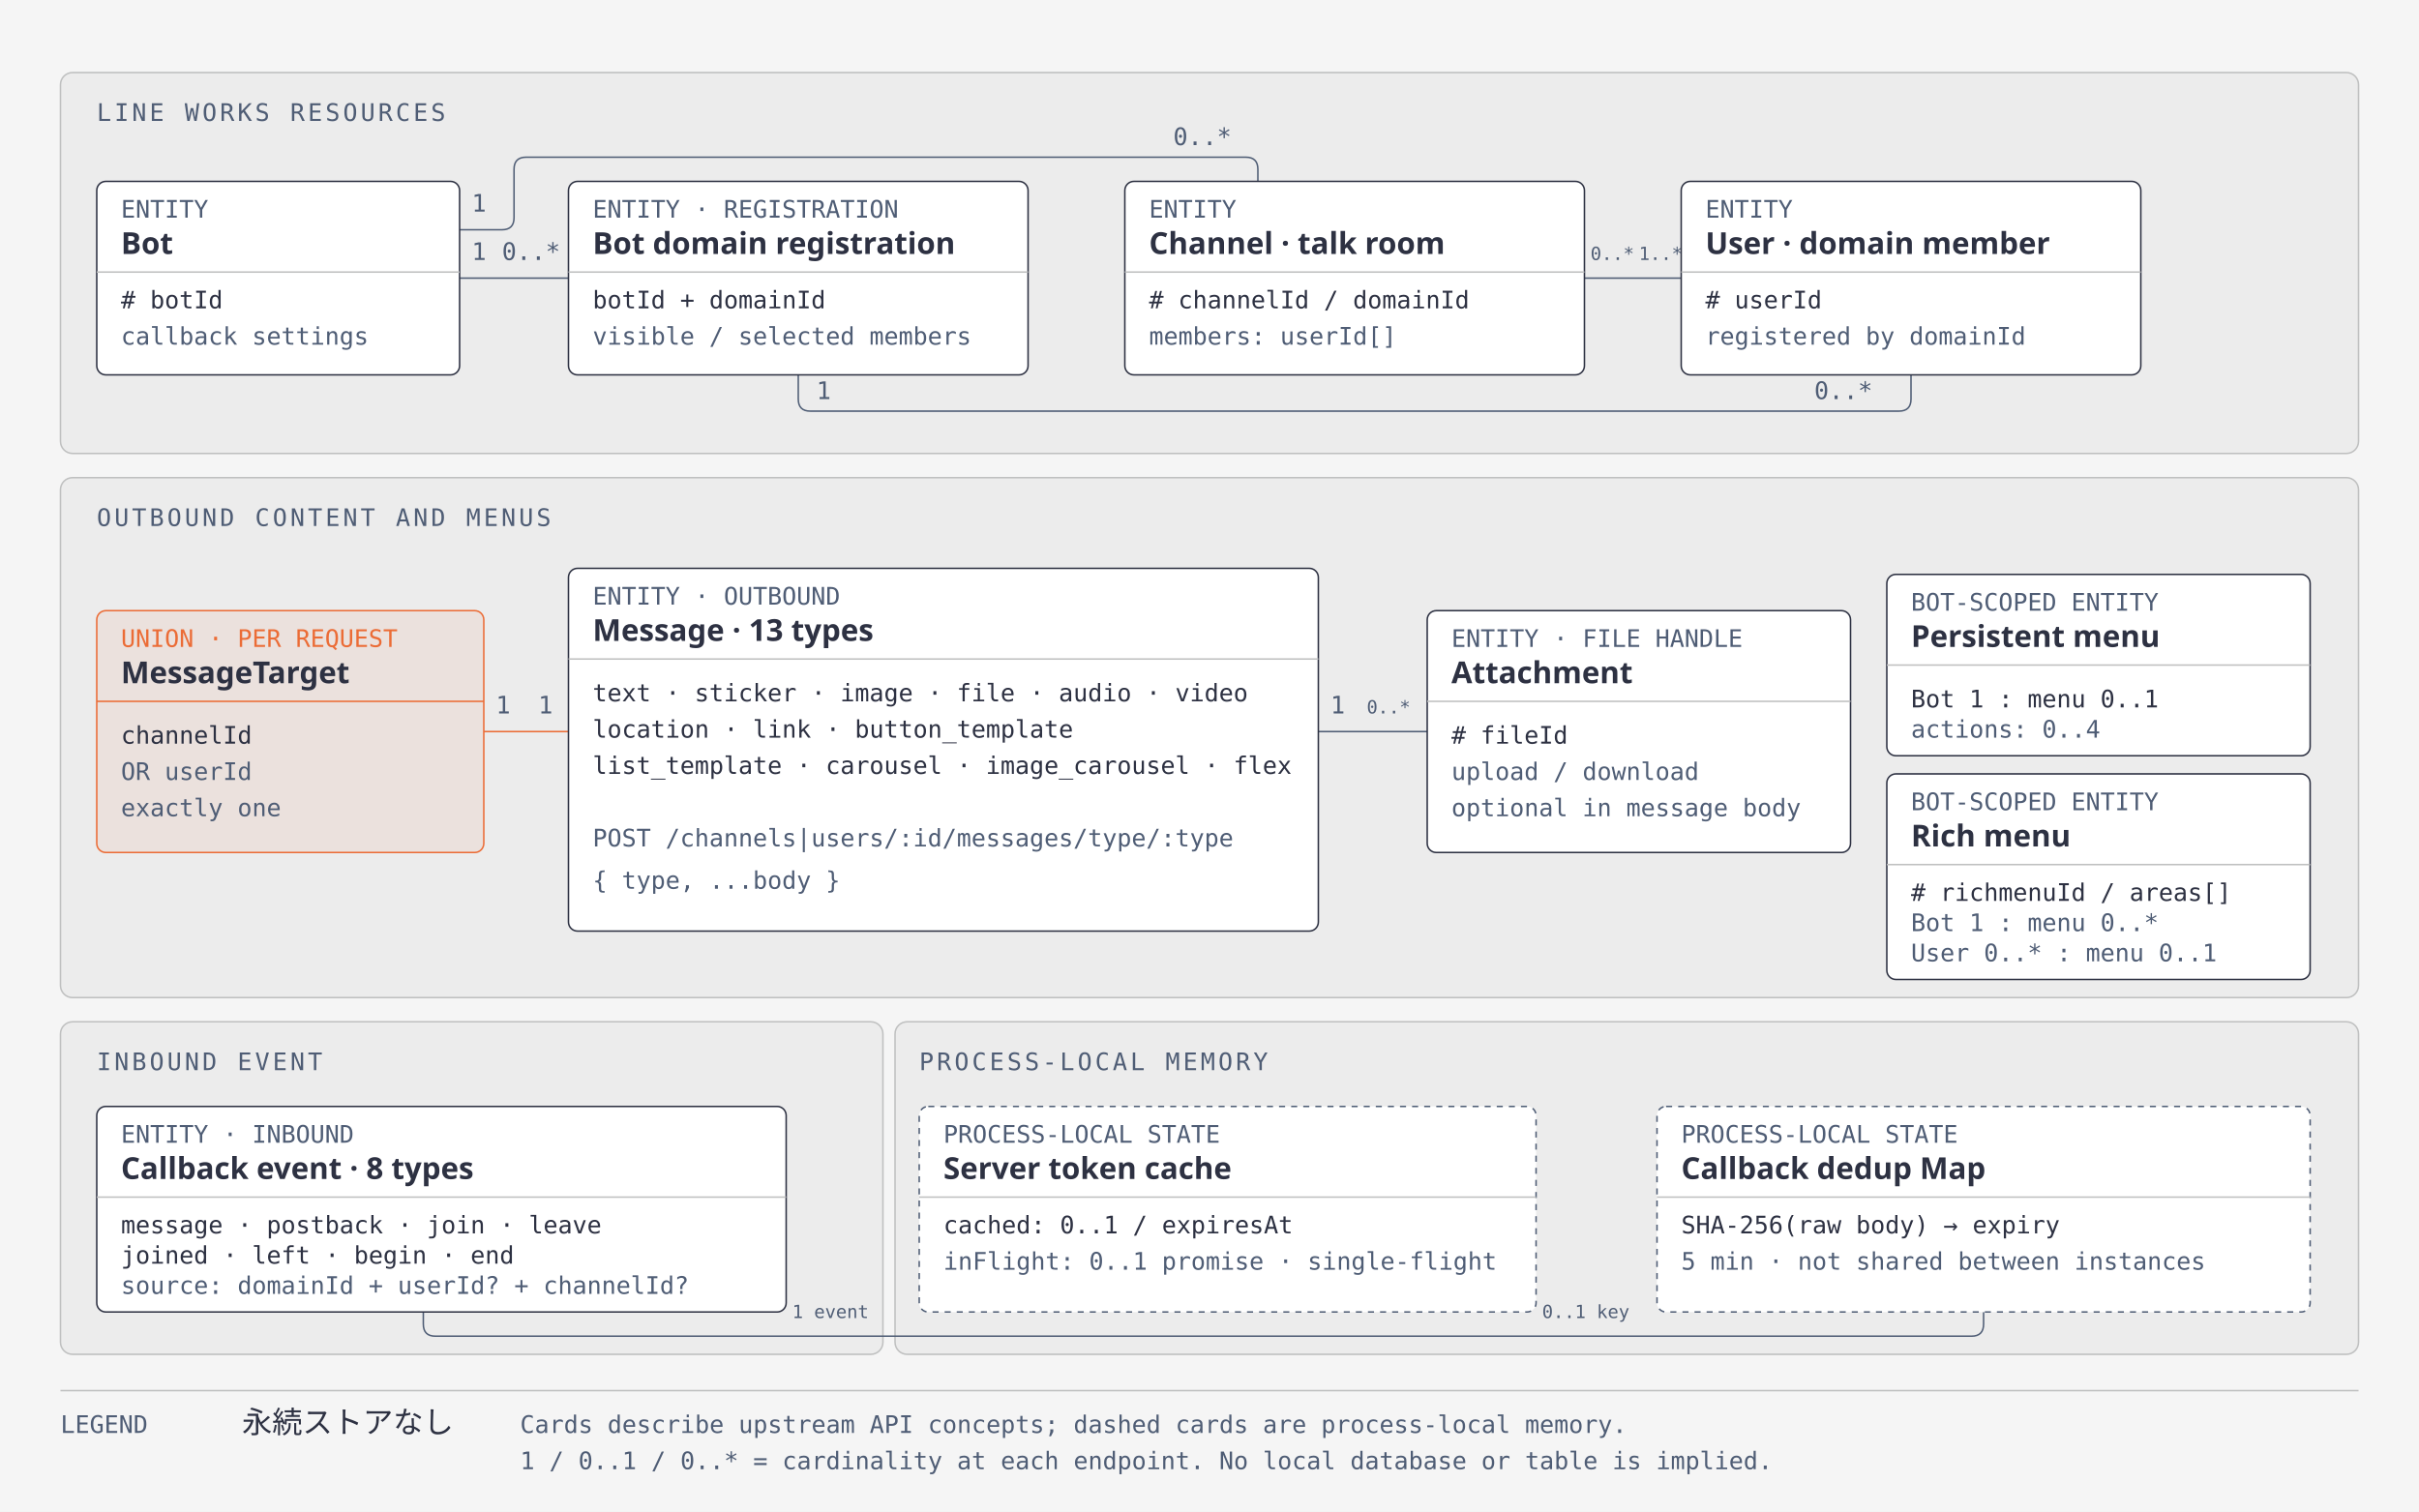
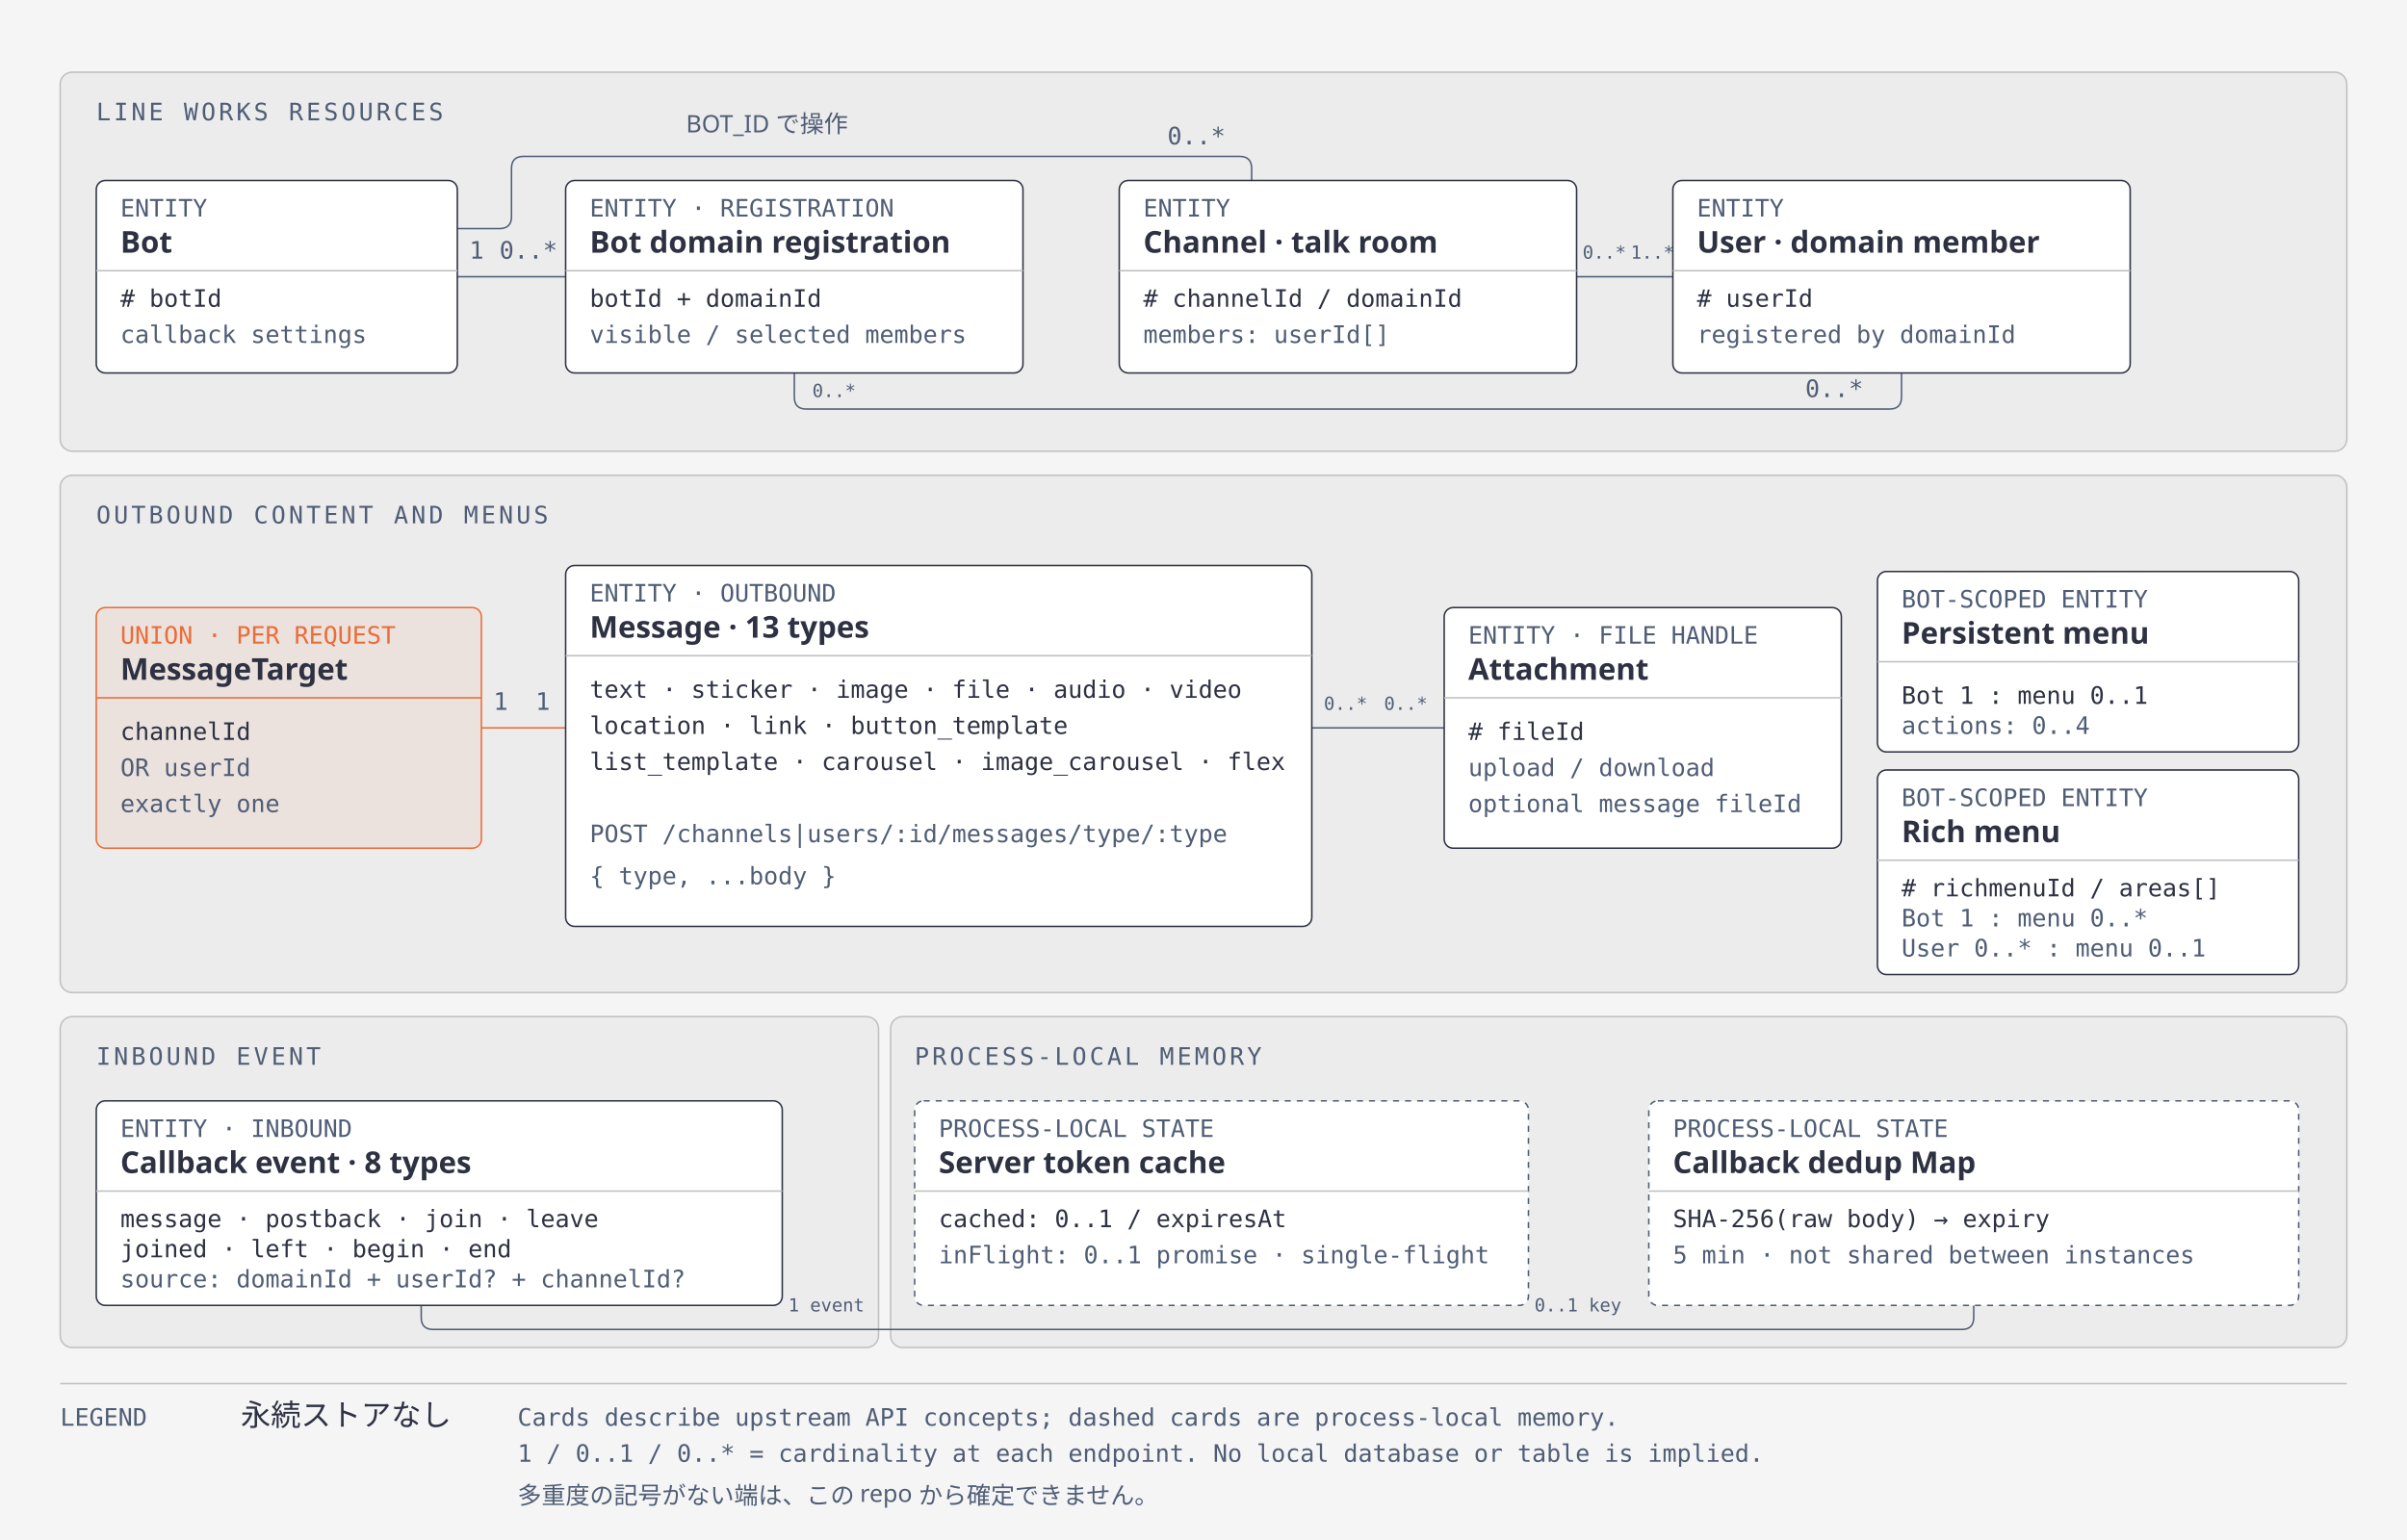
- <svg xmlns="http://www.w3.org/2000/svg" viewBox="0 0 1600 1000" role="img" aria-labelledby="entity-model-title entity-model-desc">
+ <svg xmlns="http://www.w3.org/2000/svg" viewBox="0 0 1600 1024" role="img" aria-labelledby="entity-model-title entity-model-desc">
  <defs>
    <marker id="arrow" markerWidth="8" markerHeight="6" refX="7" refY="3" orient="auto">
      <polygon points="0 0, 8 3, 0 6" fill="#4f5d75" />
    </marker>
    <marker id="arrow-accent" markerWidth="8" markerHeight="6" refX="7" refY="3" orient="auto">
      <polygon points="0 0, 8 3, 0 6" fill="#eb6c36" />
    </marker>
    <marker id="arrow-link" markerWidth="8" markerHeight="6" refX="7" refY="3" orient="auto">
      <polygon points="0 0, 8 3, 0 6" fill="#2e5aa8" />
    </marker>
  </defs>
-   <rect width="1600" height="1000" fill="#f5f5f5" />
+   <rect width="1600" height="1024" fill="#f5f5f5" />
  <rect x="40" y="48" width="1520" height="252" rx="8" fill="#ececec" stroke="#bfc0c0" />
  <rect x="40" y="316" width="1520" height="344" rx="8" fill="#ececec" stroke="#bfc0c0" />
  <rect x="40" y="676" width="544" height="220" rx="8" fill="#ececec" stroke="#bfc0c0" />
  <rect x="592" y="676" width="968" height="220" rx="8" fill="#ececec" stroke="#bfc0c0" />
  <text x="64" y="80" fill="#4f5d75" font-size="16" font-family="monospace" letter-spacing="2">LINE WORKS RESOURCES</text>
  <text x="64" y="348" fill="#4f5d75" font-size="16" font-family="monospace" letter-spacing="2">OUTBOUND CONTENT AND MENUS</text>
  <text x="64" y="708" fill="#4f5d75" font-size="16" font-family="monospace" letter-spacing="2">INBOUND EVENT</text>
  <text x="608" y="708" fill="#4f5d75" font-size="16" font-family="monospace" letter-spacing="2">PROCESS-LOCAL MEMORY</text>
  <line x1="304" y1="184" x2="376" y2="184" stroke="#4f5d75" />
  <text x="312" y="172" fill="#4f5d75" font-size="16" font-family="monospace">1</text>
  <text x="332" y="172" fill="#4f5d75" font-size="16" font-family="monospace">0..*</text>
  <path d="M 304,152 H 332 Q 340,152 340,144 V 112 Q 340,104 348,104 H 824 Q 832,104 832,112 V 120" fill="none" stroke="#4f5d75" />
-   <text x="312" y="140" fill="#4f5d75" font-size="16" font-family="monospace">1</text>
+   <rect x="448" y="68" width="168" height="24" fill="#ececec" />
+   <text x="456" y="88" fill="#4f5d75" font-size="16" font-family="sans-serif">BOT_ID で操作</text>
  <text x="776" y="96" fill="#4f5d75" font-size="16" font-family="monospace">0..*</text>
  <path d="M 528,248 V 264 Q 528,272 536,272 H 1256 Q 1264,272 1264,264 V 248" fill="none" stroke="#4f5d75" />
-   <text x="540" y="264" fill="#4f5d75" font-size="16" font-family="monospace">1</text>
+   <text x="540" y="264" fill="#4f5d75" font-size="12" font-family="monospace">0..*</text>
  <text x="1200" y="264" fill="#4f5d75" font-size="16" font-family="monospace">0..*</text>
  <line x1="1048" y1="184" x2="1112" y2="184" stroke="#4f5d75" />
  <text x="1052" y="172" fill="#4f5d75" font-size="12" font-family="monospace">0..*</text>
  <text x="1084" y="172" fill="#4f5d75" font-size="12" font-family="monospace">1..*</text>
  <line x1="320" y1="484" x2="376" y2="484" stroke="#eb6c36" />
  <text x="328" y="472" fill="#4f5d75" font-size="16" font-family="monospace">1</text>
  <text x="356" y="472" fill="#4f5d75" font-size="16" font-family="monospace">1</text>
-   <line x1="872" y1="484" x2="944" y2="484" stroke="#4f5d75" />
-   <text x="880" y="472" fill="#4f5d75" font-size="16" font-family="monospace">1</text>
-   <text x="904" y="472" fill="#4f5d75" font-size="12" font-family="monospace">0..*</text>
+   <line x1="872" y1="484" x2="960" y2="484" stroke="#4f5d75" />
+   <text x="880" y="472" fill="#4f5d75" font-size="12" font-family="monospace">0..*</text>
+   <text x="920" y="472" fill="#4f5d75" font-size="12" font-family="monospace">0..*</text>
  <path d="M 280,868 V 876 Q 280,884 288,884 H 1304 Q 1312,884 1312,876 V 868" fill="none" stroke="#4f5d75" />
  <text x="524" y="872" fill="#4f5d75" font-size="12" font-family="monospace">1 event</text>
  <text x="1020" y="872" fill="#4f5d75" font-size="12" font-family="monospace">0..1 key</text>
  <g transform="translate(64 120)">
    <rect width="240" height="128" rx="6" fill="#fff" stroke="#2d3142" />
    <text x="16" y="24" fill="#4f5d75" font-size="16" font-family="monospace">ENTITY</text>
    <text x="16" y="48" fill="#2d3142" font-size="20" font-weight="600" font-family="sans-serif">Bot</text>
    <line x1="0" y1="60" x2="240" y2="60" stroke="#bfc0c0" />
    <text x="16" y="84" fill="#2d3142" font-size="16" font-family="monospace"># botId</text>
    <text x="16" y="108" fill="#4f5d75" font-size="16" font-family="monospace">callback settings</text>
  </g>
  <g transform="translate(376 120)">
    <rect width="304" height="128" rx="6" fill="#fff" stroke="#2d3142" />
    <text x="16" y="24" fill="#4f5d75" font-size="16" font-family="monospace">ENTITY · REGISTRATION</text>
    <text x="16" y="48" fill="#2d3142" font-size="20" font-weight="600" font-family="sans-serif">Bot domain registration</text>
    <line x1="0" y1="60" x2="304" y2="60" stroke="#bfc0c0" />
    <text x="16" y="84" fill="#2d3142" font-size="16" font-family="monospace">botId + domainId</text>
    <text x="16" y="108" fill="#4f5d75" font-size="16" font-family="monospace">visible / selected members</text>
  </g>
  <g transform="translate(744 120)">
    <rect width="304" height="128" rx="6" fill="#fff" stroke="#2d3142" />
    <text x="16" y="24" fill="#4f5d75" font-size="16" font-family="monospace">ENTITY</text>
    <text x="16" y="48" fill="#2d3142" font-size="20" font-weight="600" font-family="sans-serif">Channel · talk room</text>
    <line x1="0" y1="60" x2="304" y2="60" stroke="#bfc0c0" />
    <text x="16" y="84" fill="#2d3142" font-size="16" font-family="monospace"># channelId / domainId</text>
    <text x="16" y="108" fill="#4f5d75" font-size="16" font-family="monospace">members: userId[]</text>
  </g>
  <g transform="translate(1112 120)">
    <rect width="304" height="128" rx="6" fill="#fff" stroke="#2d3142" />
    <text x="16" y="24" fill="#4f5d75" font-size="16" font-family="monospace">ENTITY</text>
    <text x="16" y="48" fill="#2d3142" font-size="20" font-weight="600" font-family="sans-serif">User · domain member</text>
    <line x1="0" y1="60" x2="304" y2="60" stroke="#bfc0c0" />
    <text x="16" y="84" fill="#2d3142" font-size="16" font-family="monospace"># userId</text>
    <text x="16" y="108" fill="#4f5d75" font-size="16" font-family="monospace">registered by domainId</text>
  </g>
  <g transform="translate(64 404)">
    <rect width="256" height="160" rx="6" fill="rgba(235,108,54,0.08)" stroke="#eb6c36" />
    <text x="16" y="24" fill="#eb6c36" font-size="16" font-family="monospace">UNION · PER REQUEST</text>
    <text x="16" y="48" fill="#2d3142" font-size="20" font-weight="600" font-family="sans-serif">MessageTarget</text>
    <line x1="0" y1="60" x2="256" y2="60" stroke="#eb6c36" />
    <text x="16" y="88" fill="#2d3142" font-size="16" font-family="monospace">channelId</text>
    <text x="16" y="112" fill="#4f5d75" font-size="16" font-family="monospace">OR userId</text>
    <text x="16" y="136" fill="#4f5d75" font-size="16" font-family="monospace">exactly one</text>
  </g>
  <g transform="translate(376 376)">
    <rect width="496" height="240" rx="6" fill="#fff" stroke="#2d3142" />
    <text x="16" y="24" fill="#4f5d75" font-size="16" font-family="monospace">ENTITY · OUTBOUND</text>
    <text x="16" y="48" fill="#2d3142" font-size="20" font-weight="600" font-family="sans-serif">Message · 13 types</text>
    <line x1="0" y1="60" x2="496" y2="60" stroke="#bfc0c0" />
    <text x="16" y="88" fill="#2d3142" font-size="16" font-family="monospace">text · sticker · image · file · audio · video</text>
    <text x="16" y="112" fill="#2d3142" font-size="16" font-family="monospace">location · link · button_template</text>
    <text x="16" y="136" fill="#2d3142" font-size="16" font-family="monospace">list_template · carousel · image_carousel · flex</text>
    <text x="16" y="184" fill="#4f5d75" font-size="16" font-family="monospace">POST /channels|users/:id/messages/type/:type</text>
    <text x="16" y="212" fill="#4f5d75" font-size="16" font-family="monospace">{ type, ...body }</text>
  </g>
-   <g transform="translate(944 404)">
-     <rect width="280" height="160" rx="6" fill="#fff" stroke="#2d3142" />
+   <g transform="translate(960 404)">
+     <rect width="264" height="160" rx="6" fill="#fff" stroke="#2d3142" />
    <text x="16" y="24" fill="#4f5d75" font-size="16" font-family="monospace">ENTITY · FILE HANDLE</text>
    <text x="16" y="48" fill="#2d3142" font-size="20" font-weight="600" font-family="sans-serif">Attachment</text>
-     <line x1="0" y1="60" x2="280" y2="60" stroke="#bfc0c0" />
+     <line x1="0" y1="60" x2="264" y2="60" stroke="#bfc0c0" />
    <text x="16" y="88" fill="#2d3142" font-size="16" font-family="monospace"># fileId</text>
    <text x="16" y="112" fill="#4f5d75" font-size="16" font-family="monospace">upload / download</text>
-     <text x="16" y="136" fill="#4f5d75" font-size="16" font-family="monospace">optional in message body</text>
+     <text x="16" y="136" fill="#4f5d75" font-size="16" font-family="monospace">optional message fileId</text>
  </g>
  <g transform="translate(1248 380)">
    <rect width="280" height="120" rx="6" fill="#fff" stroke="#2d3142" />
    <text x="16" y="24" fill="#4f5d75" font-size="16" font-family="monospace">BOT-SCOPED ENTITY</text>
    <text x="16" y="48" fill="#2d3142" font-size="20" font-weight="600" font-family="sans-serif">Persistent menu</text>
    <line x1="0" y1="60" x2="280" y2="60" stroke="#bfc0c0" />
    <text x="16" y="88" fill="#2d3142" font-size="16" font-family="monospace">Bot 1 : menu 0..1</text>
    <text x="16" y="108" fill="#4f5d75" font-size="16" font-family="monospace">actions: 0..4</text>
  </g>
  <g transform="translate(1248 512)">
    <rect width="280" height="136" rx="6" fill="#fff" stroke="#2d3142" />
    <text x="16" y="24" fill="#4f5d75" font-size="16" font-family="monospace">BOT-SCOPED ENTITY</text>
    <text x="16" y="48" fill="#2d3142" font-size="20" font-weight="600" font-family="sans-serif">Rich menu</text>
    <line x1="0" y1="60" x2="280" y2="60" stroke="#bfc0c0" />
    <text x="16" y="84" fill="#2d3142" font-size="16" font-family="monospace"># richmenuId / areas[]</text>
    <text x="16" y="104" fill="#4f5d75" font-size="16" font-family="monospace">Bot 1 : menu 0..*</text>
    <text x="16" y="124" fill="#4f5d75" font-size="16" font-family="monospace">User 0..* : menu 0..1</text>
  </g>
  <g transform="translate(64 732)">
    <rect width="456" height="136" rx="6" fill="#fff" stroke="#2d3142" />
    <text x="16" y="24" fill="#4f5d75" font-size="16" font-family="monospace">ENTITY · INBOUND</text>
    <text x="16" y="48" fill="#2d3142" font-size="20" font-weight="600" font-family="sans-serif">Callback event · 8 types</text>
    <line x1="0" y1="60" x2="456" y2="60" stroke="#bfc0c0" />
    <text x="16" y="84" fill="#2d3142" font-size="16" font-family="monospace">message · postback · join · leave</text>
    <text x="16" y="104" fill="#2d3142" font-size="16" font-family="monospace">joined · left · begin · end</text>
    <text x="16" y="124" fill="#4f5d75" font-size="16" font-family="monospace">source: domainId + userId? + channelId?</text>
  </g>
  <g transform="translate(608 732)">
    <rect width="408" height="136" rx="6" fill="#fff" stroke="#4f5d75" stroke-dasharray="4 4" />
    <text x="16" y="24" fill="#4f5d75" font-size="16" font-family="monospace">PROCESS-LOCAL STATE</text>
    <text x="16" y="48" fill="#2d3142" font-size="20" font-weight="600" font-family="sans-serif">Server token cache</text>
    <line x1="0" y1="60" x2="408" y2="60" stroke="#bfc0c0" />
    <text x="16" y="84" fill="#2d3142" font-size="16" font-family="monospace">cached: 0..1 / expiresAt</text>
    <text x="16" y="108" fill="#4f5d75" font-size="16" font-family="monospace">inFlight: 0..1 promise · single-flight</text>
  </g>
  <g transform="translate(1096 732)">
    <rect width="432" height="136" rx="6" fill="#fff" stroke="#4f5d75" stroke-dasharray="4 4" />
    <text x="16" y="24" fill="#4f5d75" font-size="16" font-family="monospace">PROCESS-LOCAL STATE</text>
    <text x="16" y="48" fill="#2d3142" font-size="20" font-weight="600" font-family="sans-serif">Callback dedup Map</text>
    <line x1="0" y1="60" x2="432" y2="60" stroke="#bfc0c0" />
    <text x="16" y="84" fill="#2d3142" font-size="16" font-family="monospace">SHA-256(raw body) → expiry</text>
    <text x="16" y="108" fill="#4f5d75" font-size="16" font-family="monospace">5 min · not shared between instances</text>
  </g>
  <line x1="40" y1="920" x2="1560" y2="920" stroke="#bfc0c0" />
  <text x="40" y="948" fill="#4f5d75" font-size="16" font-family="monospace">LEGEND</text>
  <text x="160" y="948" fill="#2d3142" font-size="20" font-family="sans-serif">永続ストアなし</text>
  <text x="344" y="948" fill="#4f5d75" font-size="16" font-family="monospace">Cards describe upstream API concepts; dashed cards are process-local memory.</text>
  <text x="344" y="972" fill="#4f5d75" font-size="16" font-family="monospace">1 / 0..1 / 0..* = cardinality at each endpoint. No local database or table is implied.</text>
+   <text x="344" y="1000" fill="#4f5d75" font-size="16" font-family="sans-serif">多重度の記号がない端は、この repo から確定できません。</text>
</svg>
